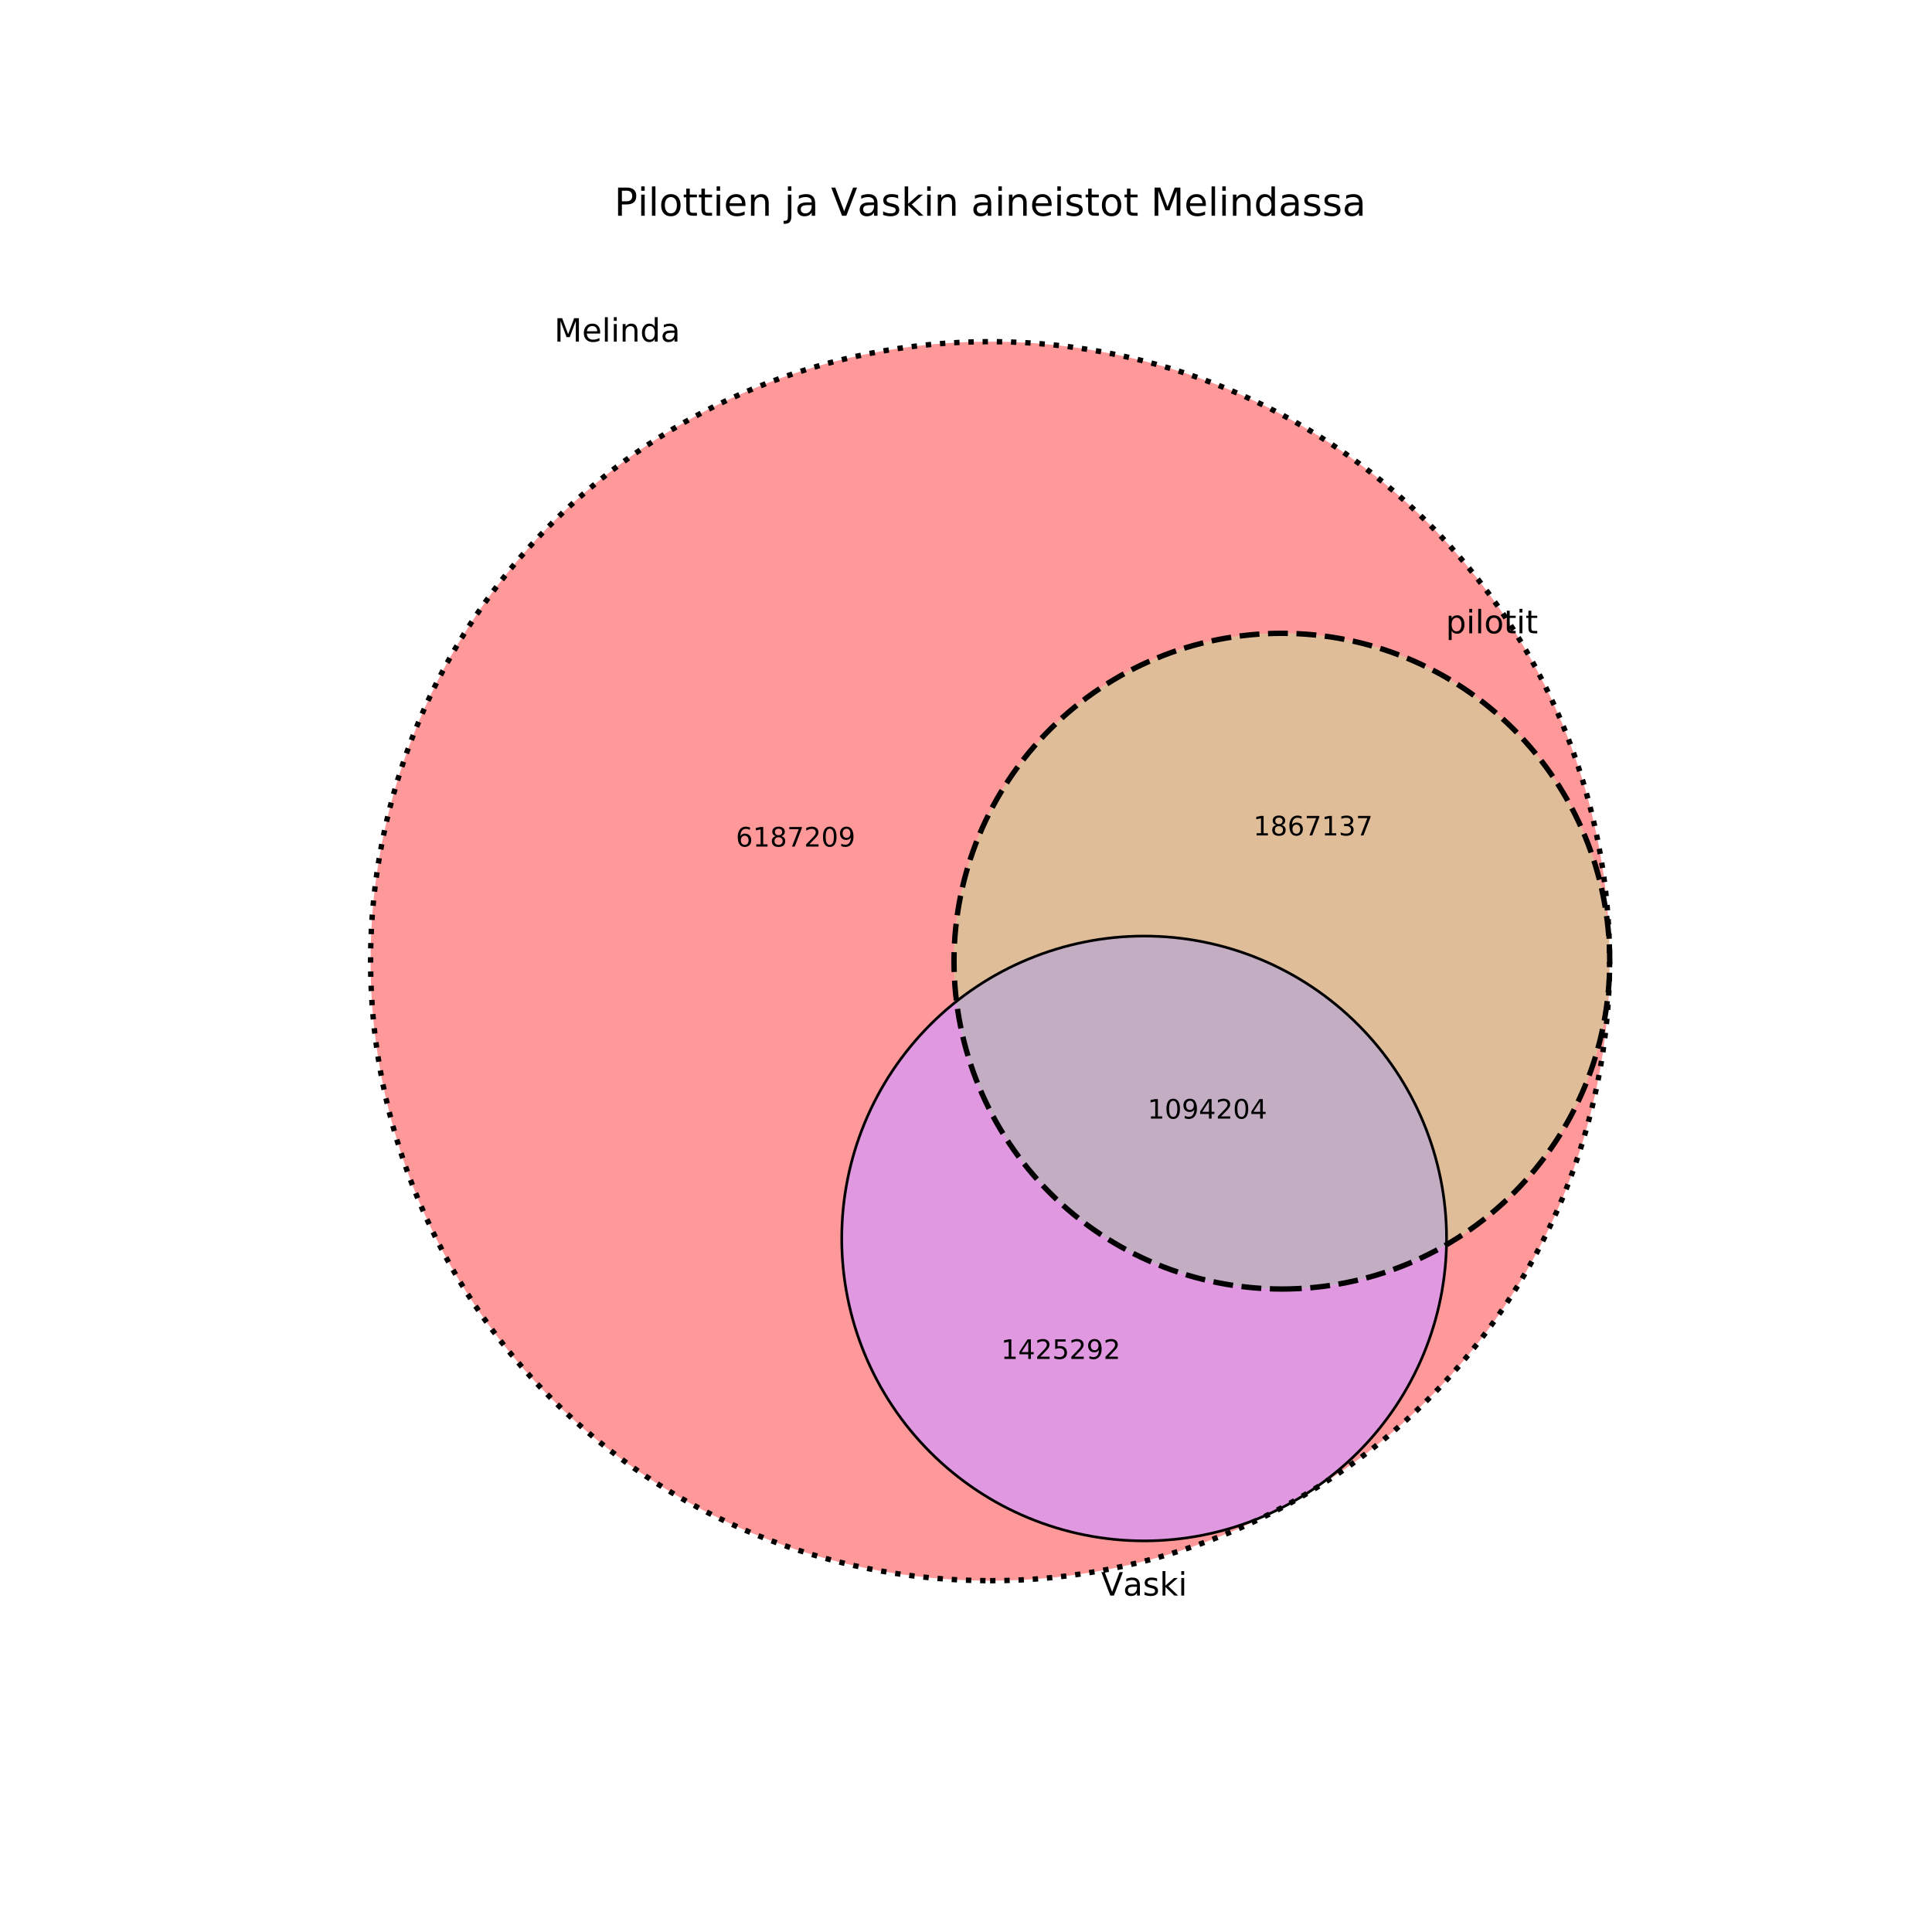
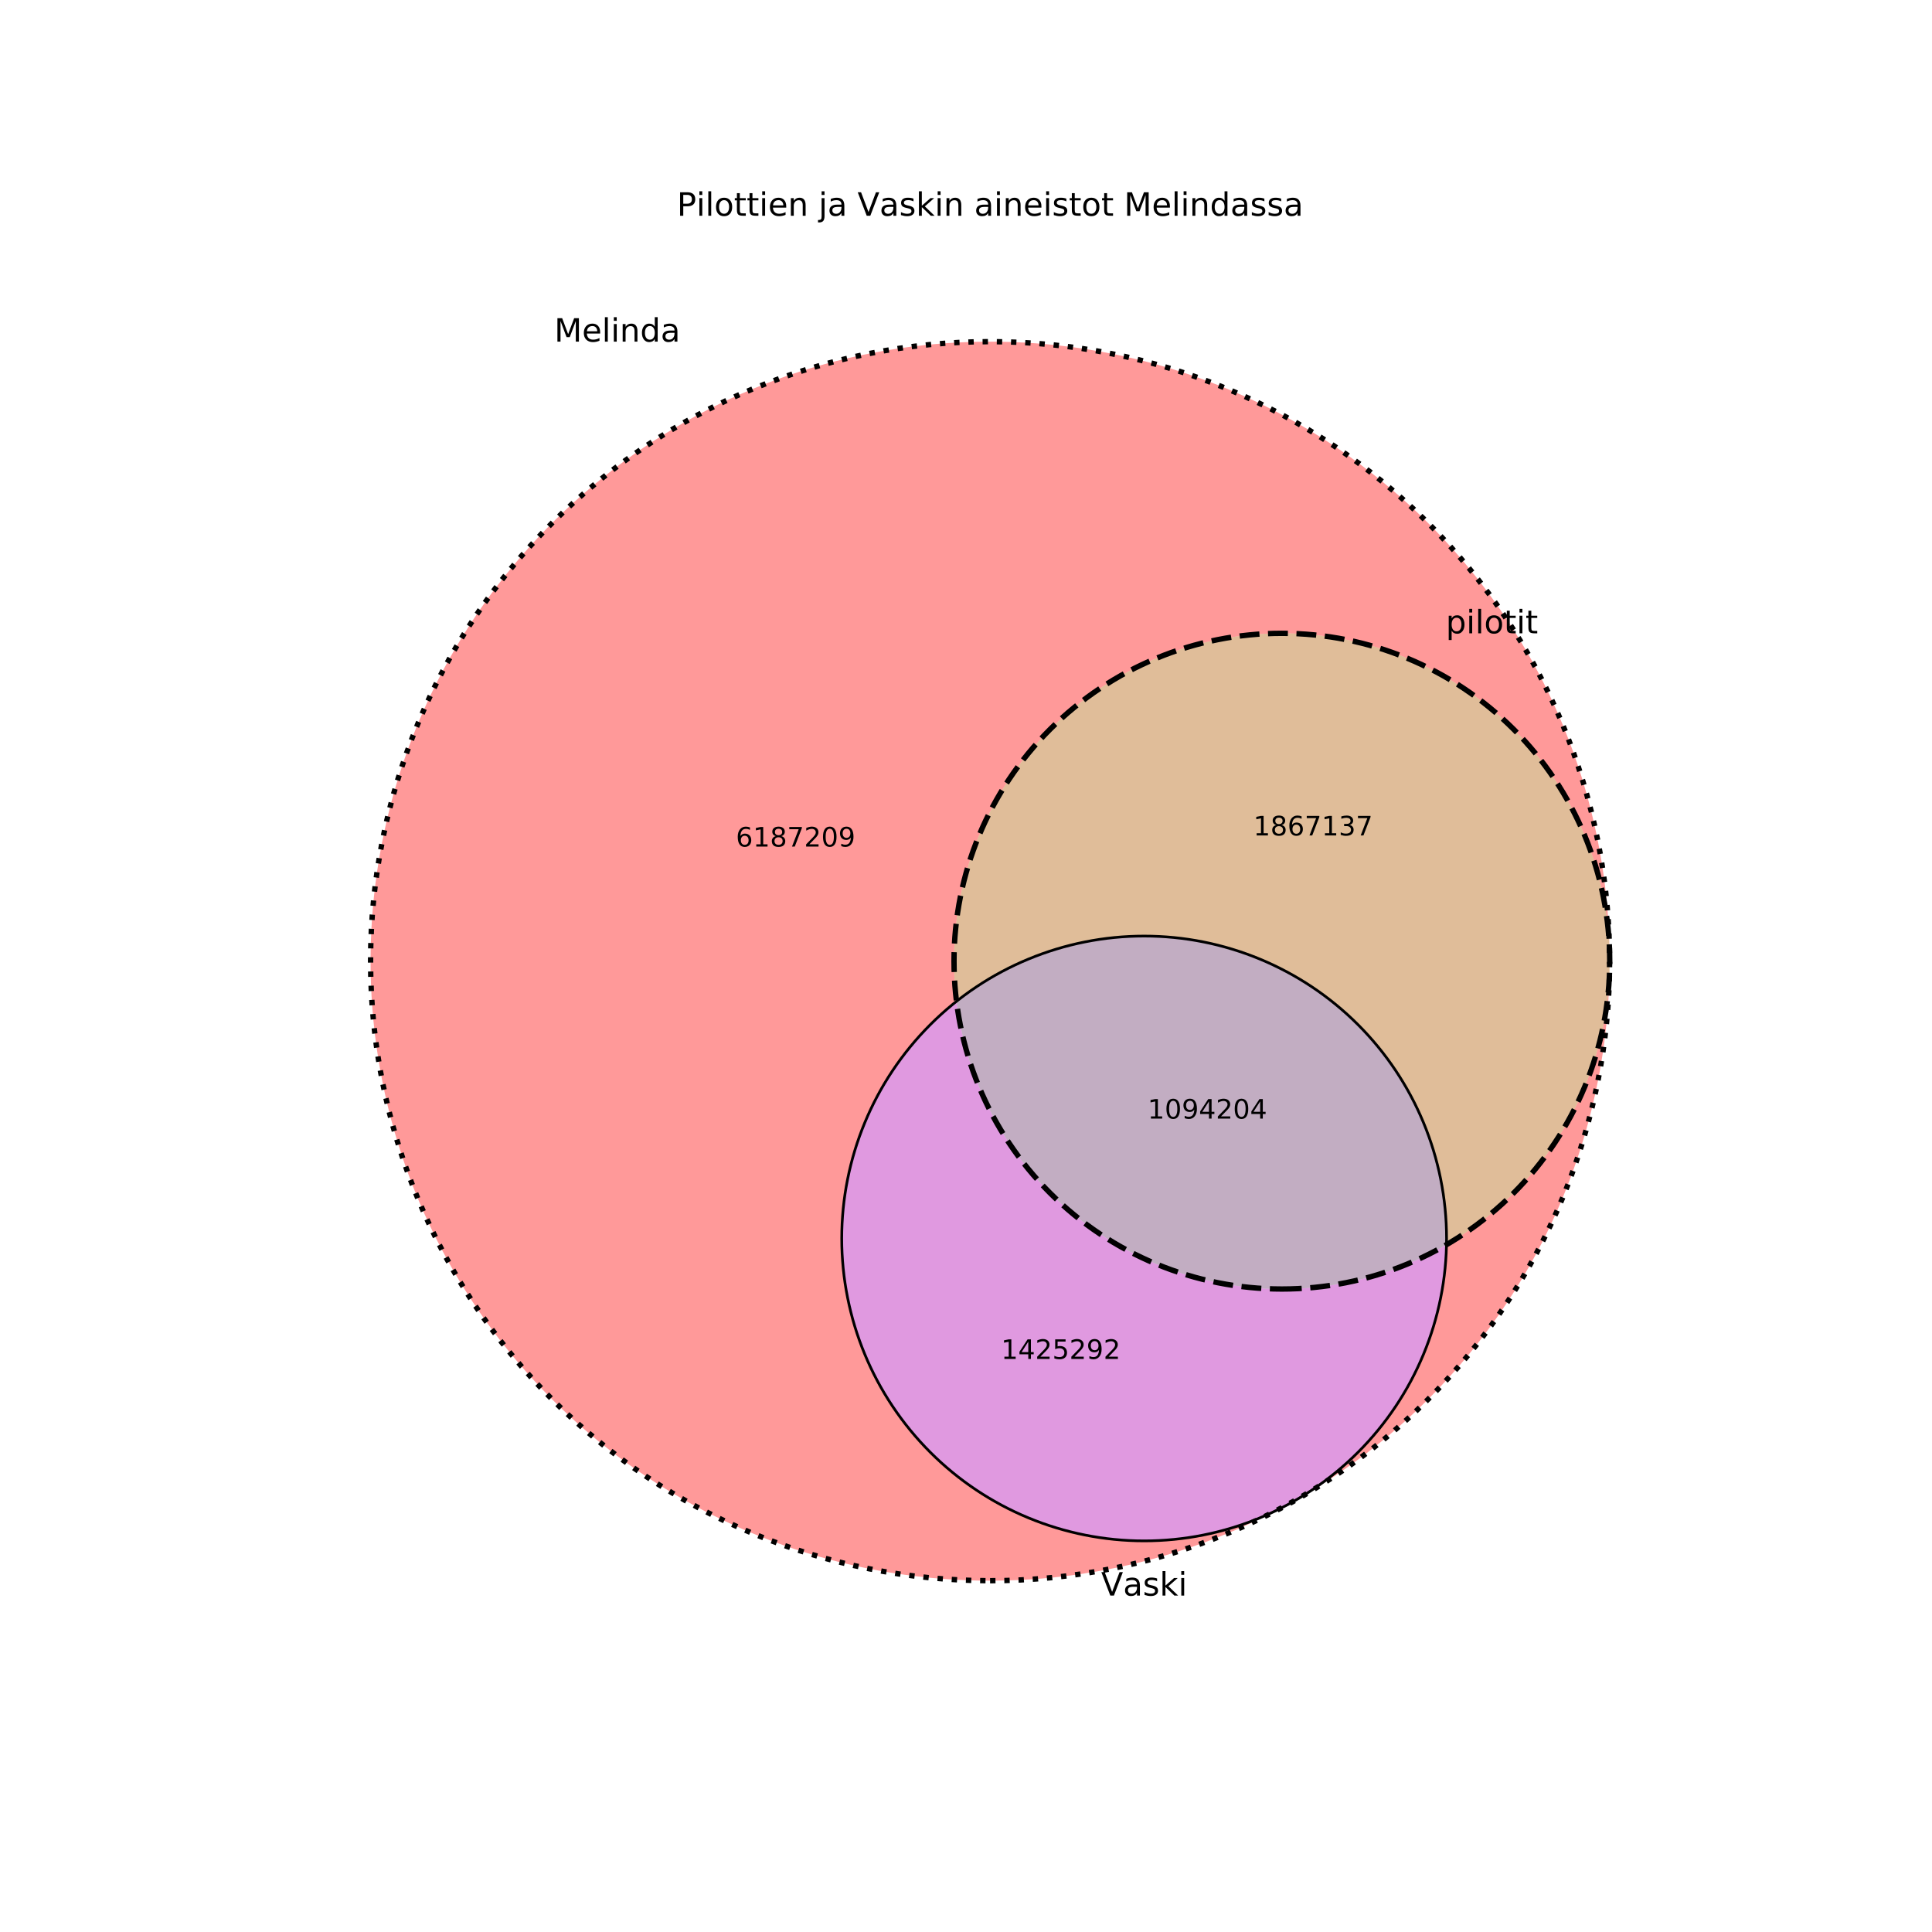
<svg xmlns="http://www.w3.org/2000/svg" xmlns:xlink="http://www.w3.org/1999/xlink" height="720pt" version="1.1" viewBox="0 0 720 720" width="720pt">
  <defs>
    <style type="text/css">
*{stroke-linecap:butt;stroke-linejoin:round;}
  </style>
  </defs>
  <g id="figure_1">
    <g id="patch_1">
      <path d="M 0 720  L 720 720  L 720 0  L 0 0  z " style="fill:#ffffff;" />
    </g>
    <g id="axes_1">
      <g id="patch_2">
-         <path clip-path="url(#p2b8f2659b0)" d="M 599.812 362.807  C 599.034 383.407 593.056 403.479 582.436 421.147  C 571.815 438.816 556.894 453.512 539.067 463.863  C 538.676 482.844 533.495 501.421 524.007 517.865  C 514.52 534.309 501.029 548.092 484.792 557.93  C 519.111 538.03 547.728 509.617 567.874 475.442  C 588.019 441.267 599.02 402.47 599.812 362.807  M 599.812 353.593  C 599.313 328.622 594.766 303.897 586.348 280.383  C 577.931 256.869 565.753 234.876 550.29 215.263  C 534.828 195.65 516.285 178.674 495.386 165  C 474.486 151.326 451.506 141.134 427.341 134.82  C 403.177 128.507 378.148 126.156 353.231 127.86  C 328.313 129.563 303.837 135.299 280.757 144.843  C 257.677 154.386 236.297 167.612 217.454 184.003  C 198.61 200.395 182.55 219.736 169.901 241.271  C 157.252 262.806 148.181 286.252 143.042 310.693  C 137.903 335.134 136.764 360.248 139.669 385.054  C 142.574 409.86 149.484 434.031 160.131 456.623  C 170.778 479.215 185.021 499.931 202.303 517.961  C 219.585 535.991 239.679 551.099 261.801 562.693  C 283.922 574.287 307.778 582.215 332.439 586.168  C 357.099 590.121 382.239 590.046 406.876 585.947  C 431.512 581.847 455.321 573.777 477.373 562.052  C 452.461 574.688 423.72 577.622 396.769 570.28  C 369.818 562.938 346.536 545.832 331.475 522.306  C 316.414 498.781 310.625 470.476 315.239 442.927  C 319.853 415.377 334.549 390.503 356.453 373.169  C 354.434 356.81 355.745 340.212 360.309 324.373  C 364.872 308.535 372.593 293.783 383.006 281.007  C 393.42 268.23 406.311 257.692 420.904 250.029  C 435.496 242.365 451.489 237.732 467.919 236.411  C 484.348 235.089 500.876 237.105 516.506 242.338  C 532.136 247.571 546.546 255.913 558.868 266.86  C 571.189 277.808 581.17 291.136 588.206 306.041  C 595.242 320.946 599.19 337.122 599.812 353.593  " style="fill:#ff0000;opacity:0.4;" />
+         <path clip-path="url(#pfe66832221)" d="M 599.812 362.807  C 599.034 383.407 593.056 403.479 582.436 421.147  C 571.815 438.816 556.894 453.512 539.067 463.863  C 538.676 482.844 533.495 501.421 524.007 517.865  C 514.52 534.309 501.029 548.092 484.792 557.93  C 519.111 538.03 547.728 509.617 567.874 475.442  C 588.019 441.267 599.02 402.47 599.812 362.807  M 599.812 353.593  C 599.313 328.622 594.766 303.897 586.348 280.383  C 577.931 256.869 565.753 234.876 550.29 215.263  C 534.828 195.65 516.285 178.674 495.386 165  C 474.486 151.326 451.506 141.134 427.341 134.82  C 403.177 128.507 378.148 126.156 353.231 127.86  C 328.313 129.563 303.837 135.299 280.757 144.843  C 257.677 154.386 236.297 167.612 217.454 184.003  C 198.61 200.395 182.55 219.736 169.901 241.271  C 157.252 262.806 148.181 286.252 143.042 310.693  C 137.903 335.134 136.764 360.248 139.669 385.054  C 142.574 409.86 149.484 434.031 160.131 456.623  C 170.778 479.215 185.021 499.931 202.303 517.961  C 219.585 535.991 239.679 551.099 261.801 562.693  C 283.922 574.287 307.778 582.215 332.439 586.168  C 357.099 590.121 382.239 590.046 406.876 585.947  C 431.512 581.847 455.321 573.777 477.373 562.052  C 452.461 574.688 423.72 577.622 396.769 570.28  C 369.818 562.938 346.536 545.832 331.475 522.306  C 316.414 498.781 310.625 470.476 315.239 442.927  C 319.853 415.377 334.549 390.503 356.453 373.169  C 354.434 356.81 355.745 340.212 360.309 324.373  C 364.872 308.535 372.593 293.783 383.006 281.007  C 393.42 268.23 406.311 257.692 420.904 250.029  C 435.496 242.365 451.489 237.732 467.919 236.411  C 484.348 235.089 500.876 237.105 516.506 242.338  C 532.136 247.571 546.546 255.913 558.868 266.86  C 571.189 277.808 581.17 291.136 588.206 306.041  C 595.242 320.946 599.19 337.122 599.812 353.593  " style="fill:#ff0000;opacity:0.4;" />
      </g>
      <g id="patch_3">
-         <path clip-path="url(#p2b8f2659b0)" d="M 599.812 353.593  C 599.19 337.122 595.242 320.946 588.206 306.041  C 581.17 291.136 571.189 277.808 558.868 266.86  C 546.546 255.913 532.136 247.571 516.506 242.338  C 500.876 237.105 484.348 235.089 467.919 236.411  C 451.489 237.732 435.496 242.365 420.904 250.029  C 406.311 257.692 393.42 268.23 383.006 281.007  C 372.593 293.783 364.872 308.535 360.309 324.373  C 355.745 340.212 354.434 356.81 356.453 373.169  C 373.213 359.905 393.406 351.679 414.663 349.455  C 435.92 347.231 457.378 351.099 476.521 360.606  C 495.663 370.113 511.712 384.872 522.785 403.154  C 533.859 421.435 539.507 442.494 539.067 463.863  C 556.894 453.512 571.815 438.816 582.436 421.147  C 593.056 403.479 599.034 383.407 599.812 362.807  C 599.842 361.272 599.857 359.736 599.857 358.2  C 599.857 356.664 599.842 355.128 599.812 353.593  " style="fill:#b25900;opacity:0.4;" />
+         <path clip-path="url(#pfe66832221)" d="M 599.812 353.593  C 599.19 337.122 595.242 320.946 588.206 306.041  C 581.17 291.136 571.189 277.808 558.868 266.86  C 546.546 255.913 532.136 247.571 516.506 242.338  C 500.876 237.105 484.348 235.089 467.919 236.411  C 451.489 237.732 435.496 242.365 420.904 250.029  C 406.311 257.692 393.42 268.23 383.006 281.007  C 372.593 293.783 364.872 308.535 360.309 324.373  C 355.745 340.212 354.434 356.81 356.453 373.169  C 373.213 359.905 393.406 351.679 414.663 349.455  C 435.92 347.231 457.378 351.099 476.521 360.606  C 495.663 370.113 511.712 384.872 522.785 403.154  C 533.859 421.435 539.507 442.494 539.067 463.863  C 556.894 453.512 571.815 438.816 582.436 421.147  C 593.056 403.479 599.034 383.407 599.812 362.807  C 599.842 361.272 599.857 359.736 599.857 358.2  C 599.857 356.664 599.842 355.128 599.812 353.593  " style="fill:#b25900;opacity:0.4;" />
      </g>
      <g id="patch_4">
-         <path clip-path="url(#p2b8f2659b0)" d="M 539.067 463.863  C 521.597 474.006 501.882 479.661 481.691 480.318  C 461.501 480.975 441.46 476.616 423.367 467.63  C 405.275 458.645 389.69 445.311 378.013 428.827  C 366.337 412.343 358.928 393.217 356.453 373.169  C 334.549 390.503 319.853 415.377 315.239 442.927  C 310.625 470.476 316.414 498.781 331.475 522.306  C 346.536 545.832 369.818 562.938 396.769 570.28  C 423.72 577.622 452.461 574.688 477.373 562.052  C 478.622 561.387 479.865 560.712 481.102 560.025  C 482.338 559.338 483.569 558.64 484.792 557.93  C 501.029 548.092 514.52 534.309 524.007 517.865  C 533.495 501.421 538.676 482.844 539.067 463.863  " style="fill:#b200b2;opacity:0.4;" />
+         <path clip-path="url(#pfe66832221)" d="M 539.067 463.863  C 521.597 474.006 501.882 479.661 481.691 480.318  C 461.501 480.975 441.46 476.616 423.367 467.63  C 405.275 458.645 389.69 445.311 378.013 428.827  C 366.337 412.343 358.928 393.217 356.453 373.169  C 334.549 390.503 319.853 415.377 315.239 442.927  C 310.625 470.476 316.414 498.781 331.475 522.306  C 346.536 545.832 369.818 562.938 396.769 570.28  C 423.72 577.622 452.461 574.688 477.373 562.052  C 478.622 561.387 479.865 560.712 481.102 560.025  C 482.338 559.338 483.569 558.64 484.792 557.93  C 501.029 548.092 514.52 534.309 524.007 517.865  C 533.495 501.421 538.676 482.844 539.067 463.863  " style="fill:#b200b2;opacity:0.4;" />
      </g>
      <g id="patch_5">
-         <path clip-path="url(#p2b8f2659b0)" d="M 356.453 373.169  C 358.928 393.217 366.337 412.343 378.013 428.827  C 389.69 445.311 405.275 458.645 423.367 467.63  C 441.46 476.616 461.501 480.975 481.691 480.318  C 501.882 479.661 521.597 474.006 539.067 463.863  C 539.507 442.494 533.859 421.435 522.785 403.154  C 511.712 384.872 495.663 370.113 476.521 360.606  C 457.378 351.099 435.92 347.231 414.663 349.455  C 393.406 351.679 373.213 359.905 356.453 373.169  " style="fill:#663366;opacity:0.4;" />
+         <path clip-path="url(#pfe66832221)" d="M 356.453 373.169  C 358.928 393.217 366.337 412.343 378.013 428.827  C 389.69 445.311 405.275 458.645 423.367 467.63  C 441.46 476.616 461.501 480.975 481.691 480.318  C 501.882 479.661 521.597 474.006 539.067 463.863  C 539.507 442.494 533.859 421.435 522.785 403.154  C 511.712 384.872 495.663 370.113 476.521 360.606  C 457.378 351.099 435.92 347.231 414.663 349.455  C 393.406 351.679 373.213 359.905 356.453 373.169  " style="fill:#663366;opacity:0.4;" />
      </g>
      <g id="patch_6">
-         <path clip-path="url(#p2b8f2659b0)" d="M 368.98 589.078  C 430.209 589.078 488.939 564.751 532.235 521.455  C 575.531 478.16 599.857 419.43 599.857 358.2  C 599.857 296.97 575.531 238.24 532.235 194.945  C 488.939 151.649 430.209 127.322 368.98 127.322  C 307.75 127.322 249.02 151.649 205.724 194.945  C 162.428 238.24 138.102 296.97 138.102 358.2  C 138.102 419.43 162.428 478.16 205.724 521.455  C 249.02 564.751 307.75 589.078 368.98 589.078  z " style="fill:none;stroke:#000000;stroke-dasharray:2,3.3;stroke-dashoffset:0;stroke-linejoin:miter;stroke-width:2;" />
+         <path clip-path="url(#pfe66832221)" d="M 368.98 589.078  C 430.209 589.078 488.939 564.751 532.235 521.455  C 575.531 478.16 599.857 419.43 599.857 358.2  C 599.857 296.97 575.531 238.24 532.235 194.945  C 488.939 151.649 430.209 127.322 368.98 127.322  C 307.75 127.322 249.02 151.649 205.724 194.945  C 162.428 238.24 138.102 296.97 138.102 358.2  C 138.102 419.43 162.428 478.16 205.724 521.455  C 249.02 564.751 307.75 589.078 368.98 589.078  z " style="fill:none;stroke:#000000;stroke-dasharray:2,3.3;stroke-dashoffset:0;stroke-linejoin:miter;stroke-width:2;" />
      </g>
      <g id="patch_7">
-         <path clip-path="url(#p2b8f2659b0)" d="M 477.716 480.383  C 510.119 480.383 541.199 467.509 564.112 444.596  C 587.024 421.684 599.898 390.603 599.898 358.2  C 599.898 325.797 587.024 294.716 564.112 271.804  C 541.199 248.891 510.119 236.017 477.716 236.017  C 445.312 236.017 414.232 248.891 391.319 271.804  C 368.407 294.716 355.533 325.797 355.533 358.2  C 355.533 390.603 368.407 421.684 391.319 444.596  C 414.232 467.509 445.312 480.383 477.716 480.383  z " style="fill:none;stroke:#000000;stroke-dasharray:7.4,3.2;stroke-dashoffset:0;stroke-linejoin:miter;stroke-width:2;" />
+         <path clip-path="url(#pfe66832221)" d="M 477.716 480.383  C 510.119 480.383 541.199 467.509 564.112 444.596  C 587.024 421.684 599.898 390.603 599.898 358.2  C 599.898 325.797 587.024 294.716 564.112 271.804  C 541.199 248.891 510.119 236.017 477.716 236.017  C 445.312 236.017 414.232 248.891 391.319 271.804  C 368.407 294.716 355.533 325.797 355.533 358.2  C 355.533 390.603 368.407 421.684 391.319 444.596  C 414.232 467.509 445.312 480.383 477.716 480.383  z " style="fill:none;stroke:#000000;stroke-dasharray:7.4,3.2;stroke-dashoffset:0;stroke-linejoin:miter;stroke-width:2;" />
      </g>
      <g id="patch_8">
-         <path clip-path="url(#p2b8f2659b0)" d="M 426.391 574.242  C 456.279 574.242 484.947 562.368 506.081 541.233  C 527.216 520.099 539.09 491.431 539.09 461.543  C 539.09 431.654 527.216 402.986 506.081 381.852  C 484.947 360.718 456.279 348.843 426.391 348.843  C 396.502 348.843 367.834 360.718 346.7 381.852  C 325.566 402.986 313.691 431.654 313.691 461.543  C 313.691 491.431 325.566 520.099 346.7 541.233  C 367.834 562.368 396.502 574.242 426.391 574.242  z " style="fill:none;stroke:#000000;stroke-linejoin:miter;" />
+         <path clip-path="url(#pfe66832221)" d="M 426.391 574.242  C 456.279 574.242 484.947 562.368 506.081 541.233  C 527.216 520.099 539.09 491.431 539.09 461.543  C 539.09 431.654 527.216 402.986 506.081 381.852  C 484.947 360.718 456.279 348.843 426.391 348.843  C 396.502 348.843 367.834 360.718 346.7 381.852  C 325.566 402.986 313.691 431.654 313.691 461.543  C 313.691 491.431 325.566 520.099 346.7 541.233  C 367.834 562.368 396.502 574.242 426.391 574.242  z " style="fill:none;stroke:#000000;stroke-linejoin:miter;" />
      </g>
      <g id="text_1">
        <defs>
          <path d="M 33.016 40.375  Q 26.375 40.375 22.484 35.828  Q 18.609 31.297 18.609 23.391  Q 18.609 15.531 22.484 10.953  Q 26.375 6.391 33.016 6.391  Q 39.656 6.391 43.531 10.953  Q 47.406 15.531 47.406 23.391  Q 47.406 31.297 43.531 35.828  Q 39.656 40.375 33.016 40.375  z M 52.594 71.297  L 52.594 62.312  Q 48.875 64.062 45.094 64.984  Q 41.312 65.922 37.594 65.922  Q 27.828 65.922 22.672 59.328  Q 17.531 52.734 16.797 39.406  Q 19.672 43.656 24.016 45.922  Q 28.375 48.188 33.594 48.188  Q 44.578 48.188 50.953 41.516  Q 57.328 34.859 57.328 23.391  Q 57.328 12.156 50.688 5.359  Q 44.047 -1.422 33.016 -1.422  Q 20.359 -1.422 13.672 8.266  Q 6.984 17.969 6.984 36.375  Q 6.984 53.656 15.188 63.938  Q 23.391 74.219 37.203 74.219  Q 40.922 74.219 44.703 73.484  Q 48.484 72.75 52.594 71.297  z " id="DejaVuSans-36" />
          <path d="M 12.406 8.297  L 28.516 8.297  L 28.516 63.922  L 10.984 60.406  L 10.984 69.391  L 28.422 72.906  L 38.281 72.906  L 38.281 8.297  L 54.391 8.297  L 54.391 0  L 12.406 0  z " id="DejaVuSans-31" />
          <path d="M 31.781 34.625  Q 24.75 34.625 20.719 30.859  Q 16.703 27.094 16.703 20.516  Q 16.703 13.922 20.719 10.156  Q 24.75 6.391 31.781 6.391  Q 38.812 6.391 42.859 10.172  Q 46.922 13.969 46.922 20.516  Q 46.922 27.094 42.891 30.859  Q 38.875 34.625 31.781 34.625  z M 21.922 38.812  Q 15.578 40.375 12.031 44.719  Q 8.5 49.078 8.5 55.328  Q 8.5 64.062 14.719 69.141  Q 20.953 74.219 31.781 74.219  Q 42.672 74.219 48.875 69.141  Q 55.078 64.062 55.078 55.328  Q 55.078 49.078 51.531 44.719  Q 48 40.375 41.703 38.812  Q 48.828 37.156 52.797 32.312  Q 56.781 27.484 56.781 20.516  Q 56.781 9.906 50.312 4.234  Q 43.844 -1.422 31.781 -1.422  Q 19.734 -1.422 13.25 4.234  Q 6.781 9.906 6.781 20.516  Q 6.781 27.484 10.781 32.312  Q 14.797 37.156 21.922 38.812  z M 18.312 54.391  Q 18.312 48.734 21.844 45.562  Q 25.391 42.391 31.781 42.391  Q 38.141 42.391 41.719 45.562  Q 45.312 48.734 45.312 54.391  Q 45.312 60.062 41.719 63.234  Q 38.141 66.406 31.781 66.406  Q 25.391 66.406 21.844 63.234  Q 18.312 60.062 18.312 54.391  z " id="DejaVuSans-38" />
          <path d="M 8.203 72.906  L 55.078 72.906  L 55.078 68.703  L 28.609 0  L 18.312 0  L 43.219 64.594  L 8.203 64.594  z " id="DejaVuSans-37" />
          <path d="M 19.188 8.297  L 53.609 8.297  L 53.609 0  L 7.328 0  L 7.328 8.297  Q 12.938 14.109 22.625 23.891  Q 32.328 33.688 34.812 36.531  Q 39.547 41.844 41.422 45.531  Q 43.312 49.219 43.312 52.781  Q 43.312 58.594 39.234 62.25  Q 35.156 65.922 28.609 65.922  Q 23.969 65.922 18.812 64.312  Q 13.672 62.703 7.812 59.422  L 7.812 69.391  Q 13.766 71.781 18.938 73  Q 24.125 74.219 28.422 74.219  Q 39.75 74.219 46.484 68.547  Q 53.219 62.891 53.219 53.422  Q 53.219 48.922 51.531 44.891  Q 49.859 40.875 45.406 35.406  Q 44.188 33.984 37.641 27.219  Q 31.109 20.453 19.188 8.297  z " id="DejaVuSans-32" />
          <path d="M 31.781 66.406  Q 24.172 66.406 20.328 58.906  Q 16.5 51.422 16.5 36.375  Q 16.5 21.391 20.328 13.891  Q 24.172 6.391 31.781 6.391  Q 39.453 6.391 43.281 13.891  Q 47.125 21.391 47.125 36.375  Q 47.125 51.422 43.281 58.906  Q 39.453 66.406 31.781 66.406  z M 31.781 74.219  Q 44.047 74.219 50.516 64.516  Q 56.984 54.828 56.984 36.375  Q 56.984 17.969 50.516 8.266  Q 44.047 -1.422 31.781 -1.422  Q 19.531 -1.422 13.062 8.266  Q 6.594 17.969 6.594 36.375  Q 6.594 54.828 13.062 64.516  Q 19.531 74.219 31.781 74.219  z " id="DejaVuSans-30" />
          <path d="M 10.984 1.516  L 10.984 10.5  Q 14.703 8.734 18.5 7.812  Q 22.312 6.891 25.984 6.891  Q 35.75 6.891 40.891 13.453  Q 46.047 20.016 46.781 33.406  Q 43.953 29.203 39.594 26.953  Q 35.25 24.703 29.984 24.703  Q 19.047 24.703 12.672 31.312  Q 6.297 37.938 6.297 49.422  Q 6.297 60.641 12.938 67.422  Q 19.578 74.219 30.609 74.219  Q 43.266 74.219 49.922 64.516  Q 56.594 54.828 56.594 36.375  Q 56.594 19.141 48.406 8.859  Q 40.234 -1.422 26.422 -1.422  Q 22.703 -1.422 18.891 -0.688  Q 15.094 0.047 10.984 1.516  z M 30.609 32.422  Q 37.25 32.422 41.125 36.953  Q 45.016 41.5 45.016 49.422  Q 45.016 57.281 41.125 61.844  Q 37.25 66.406 30.609 66.406  Q 23.969 66.406 20.094 61.844  Q 16.219 57.281 16.219 49.422  Q 16.219 41.5 20.094 36.953  Q 23.969 32.422 30.609 32.422  z " id="DejaVuSans-39" />
        </defs>
        <g transform="translate(274.2374 315.4877)scale(0.1 -0.1)">
          <use xlink:href="#DejaVuSans-36" />
          <use x="63.623" xlink:href="#DejaVuSans-31" />
          <use x="127.246" xlink:href="#DejaVuSans-38" />
          <use x="190.869" xlink:href="#DejaVuSans-37" />
          <use x="254.492" xlink:href="#DejaVuSans-32" />
          <use x="318.115" xlink:href="#DejaVuSans-30" />
          <use x="381.738" xlink:href="#DejaVuSans-39" />
        </g>
      </g>
      <g id="text_2">
        <defs>
          <path d="M 40.578 39.312  Q 47.656 37.797 51.625 33  Q 55.609 28.219 55.609 21.188  Q 55.609 10.406 48.188 4.484  Q 40.766 -1.422 27.094 -1.422  Q 22.516 -1.422 17.656 -0.516  Q 12.797 0.391 7.625 2.203  L 7.625 11.719  Q 11.719 9.328 16.594 8.109  Q 21.484 6.891 26.812 6.891  Q 36.078 6.891 40.938 10.547  Q 45.797 14.203 45.797 21.188  Q 45.797 27.641 41.281 31.266  Q 36.766 34.906 28.719 34.906  L 20.219 34.906  L 20.219 43.016  L 29.109 43.016  Q 36.375 43.016 40.234 45.922  Q 44.094 48.828 44.094 54.297  Q 44.094 59.906 40.109 62.906  Q 36.141 65.922 28.719 65.922  Q 24.656 65.922 20.016 65.031  Q 15.375 64.156 9.812 62.312  L 9.812 71.094  Q 15.438 72.656 20.344 73.438  Q 25.25 74.219 29.594 74.219  Q 40.828 74.219 47.359 69.109  Q 53.906 64.016 53.906 55.328  Q 53.906 49.266 50.438 45.094  Q 46.969 40.922 40.578 39.312  z " id="DejaVuSans-33" />
        </defs>
        <g transform="translate(467.0801 311.3536)scale(0.1 -0.1)">
          <use xlink:href="#DejaVuSans-31" />
          <use x="63.623" xlink:href="#DejaVuSans-38" />
          <use x="127.246" xlink:href="#DejaVuSans-36" />
          <use x="190.869" xlink:href="#DejaVuSans-37" />
          <use x="254.492" xlink:href="#DejaVuSans-31" />
          <use x="318.115" xlink:href="#DejaVuSans-33" />
          <use x="381.738" xlink:href="#DejaVuSans-37" />
        </g>
      </g>
      <g id="text_3">
        <defs>
          <path d="M 37.797 64.312  L 12.891 25.391  L 37.797 25.391  z M 35.203 72.906  L 47.609 72.906  L 47.609 25.391  L 58.016 25.391  L 58.016 17.188  L 47.609 17.188  L 47.609 0  L 37.797 0  L 37.797 17.188  L 4.891 17.188  L 4.891 26.703  z " id="DejaVuSans-34" />
          <path d="M 10.797 72.906  L 49.516 72.906  L 49.516 64.594  L 19.828 64.594  L 19.828 46.734  Q 21.969 47.469 24.109 47.828  Q 26.266 48.188 28.422 48.188  Q 40.625 48.188 47.75 41.5  Q 54.891 34.812 54.891 23.391  Q 54.891 11.625 47.562 5.094  Q 40.234 -1.422 26.906 -1.422  Q 22.312 -1.422 17.547 -0.641  Q 12.797 0.141 7.719 1.703  L 7.719 11.625  Q 12.109 9.234 16.797 8.062  Q 21.484 6.891 26.703 6.891  Q 35.156 6.891 40.078 11.328  Q 45.016 15.766 45.016 23.391  Q 45.016 31 40.078 35.438  Q 35.156 39.891 26.703 39.891  Q 22.75 39.891 18.812 39.016  Q 14.891 38.141 10.797 36.281  z " id="DejaVuSans-35" />
        </defs>
        <g transform="translate(373.069 506.4328)scale(0.1 -0.1)">
          <use xlink:href="#DejaVuSans-31" />
          <use x="63.623" xlink:href="#DejaVuSans-34" />
          <use x="127.246" xlink:href="#DejaVuSans-32" />
          <use x="190.869" xlink:href="#DejaVuSans-35" />
          <use x="254.492" xlink:href="#DejaVuSans-32" />
          <use x="318.115" xlink:href="#DejaVuSans-39" />
          <use x="381.738" xlink:href="#DejaVuSans-32" />
        </g>
      </g>
      <g id="text_4">
        <g transform="translate(427.6753 416.8774)scale(0.1 -0.1)">
          <use xlink:href="#DejaVuSans-31" />
          <use x="63.623" xlink:href="#DejaVuSans-30" />
          <use x="127.246" xlink:href="#DejaVuSans-39" />
          <use x="190.869" xlink:href="#DejaVuSans-34" />
          <use x="254.492" xlink:href="#DejaVuSans-32" />
          <use x="318.115" xlink:href="#DejaVuSans-30" />
          <use x="381.738" xlink:href="#DejaVuSans-34" />
        </g>
      </g>
      <g id="text_5">
        <defs>
          <path d="M 9.812 72.906  L 24.516 72.906  L 43.109 23.297  L 61.812 72.906  L 76.516 72.906  L 76.516 0  L 66.891 0  L 66.891 64.016  L 48.094 14.016  L 38.188 14.016  L 19.391 64.016  L 19.391 0  L 9.812 0  z " id="DejaVuSans-4d" />
          <path d="M 56.203 29.594  L 56.203 25.203  L 14.891 25.203  Q 15.484 15.922 20.484 11.062  Q 25.484 6.203 34.422 6.203  Q 39.594 6.203 44.453 7.469  Q 49.312 8.734 54.109 11.281  L 54.109 2.781  Q 49.266 0.734 44.188 -0.344  Q 39.109 -1.422 33.891 -1.422  Q 20.797 -1.422 13.156 6.188  Q 5.516 13.812 5.516 26.812  Q 5.516 40.234 12.766 48.109  Q 20.016 56 32.328 56  Q 43.359 56 49.781 48.891  Q 56.203 41.797 56.203 29.594  z M 47.219 32.234  Q 47.125 39.594 43.094 43.984  Q 39.062 48.391 32.422 48.391  Q 24.906 48.391 20.391 44.141  Q 15.875 39.891 15.188 32.172  z " id="DejaVuSans-65" />
          <path d="M 9.422 75.984  L 18.406 75.984  L 18.406 0  L 9.422 0  z " id="DejaVuSans-6c" />
          <path d="M 9.422 54.688  L 18.406 54.688  L 18.406 0  L 9.422 0  z M 9.422 75.984  L 18.406 75.984  L 18.406 64.594  L 9.422 64.594  z " id="DejaVuSans-69" />
          <path d="M 54.891 33.016  L 54.891 0  L 45.906 0  L 45.906 32.719  Q 45.906 40.484 42.875 44.328  Q 39.844 48.188 33.797 48.188  Q 26.516 48.188 22.312 43.547  Q 18.109 38.922 18.109 30.906  L 18.109 0  L 9.078 0  L 9.078 54.688  L 18.109 54.688  L 18.109 46.188  Q 21.344 51.125 25.703 53.562  Q 30.078 56 35.797 56  Q 45.219 56 50.047 50.172  Q 54.891 44.344 54.891 33.016  z " id="DejaVuSans-6e" />
          <path d="M 45.406 46.391  L 45.406 75.984  L 54.391 75.984  L 54.391 0  L 45.406 0  L 45.406 8.203  Q 42.578 3.328 38.25 0.953  Q 33.938 -1.422 27.875 -1.422  Q 17.969 -1.422 11.734 6.484  Q 5.516 14.406 5.516 27.297  Q 5.516 40.188 11.734 48.094  Q 17.969 56 27.875 56  Q 33.938 56 38.25 53.625  Q 42.578 51.266 45.406 46.391  z M 14.797 27.297  Q 14.797 17.391 18.875 11.75  Q 22.953 6.109 30.078 6.109  Q 37.203 6.109 41.297 11.75  Q 45.406 17.391 45.406 27.297  Q 45.406 37.203 41.297 42.844  Q 37.203 48.484 30.078 48.484  Q 22.953 48.484 18.875 42.844  Q 14.797 37.203 14.797 27.297  z " id="DejaVuSans-64" />
          <path d="M 34.281 27.484  Q 23.391 27.484 19.188 25  Q 14.984 22.516 14.984 16.5  Q 14.984 11.719 18.141 8.906  Q 21.297 6.109 26.703 6.109  Q 34.188 6.109 38.703 11.406  Q 43.219 16.703 43.219 25.484  L 43.219 27.484  z M 52.203 31.203  L 52.203 0  L 43.219 0  L 43.219 8.297  Q 40.141 3.328 35.547 0.953  Q 30.953 -1.422 24.312 -1.422  Q 15.922 -1.422 10.953 3.297  Q 6 8.016 6 15.922  Q 6 25.141 12.172 29.828  Q 18.359 34.516 30.609 34.516  L 43.219 34.516  L 43.219 35.406  Q 43.219 41.609 39.141 45  Q 35.062 48.391 27.688 48.391  Q 23 48.391 18.547 47.266  Q 14.109 46.141 10.016 43.891  L 10.016 52.203  Q 14.938 54.109 19.578 55.047  Q 24.219 56 28.609 56  Q 40.484 56 46.344 49.844  Q 52.203 43.703 52.203 31.203  z " id="DejaVuSans-61" />
        </defs>
        <g transform="translate(206.5587 127.3221)scale(0.12 -0.12)">
          <use xlink:href="#DejaVuSans-4d" />
          <use x="86.279" xlink:href="#DejaVuSans-65" />
          <use x="147.803" xlink:href="#DejaVuSans-6c" />
          <use x="175.586" xlink:href="#DejaVuSans-69" />
          <use x="203.369" xlink:href="#DejaVuSans-6e" />
          <use x="266.748" xlink:href="#DejaVuSans-64" />
          <use x="330.225" xlink:href="#DejaVuSans-61" />
        </g>
      </g>
      <g id="text_6">
        <defs>
          <path d="M 18.109 8.203  L 18.109 -20.797  L 9.078 -20.797  L 9.078 54.688  L 18.109 54.688  L 18.109 46.391  Q 20.953 51.266 25.266 53.625  Q 29.594 56 35.594 56  Q 45.562 56 51.781 48.094  Q 58.016 40.188 58.016 27.297  Q 58.016 14.406 51.781 6.484  Q 45.562 -1.422 35.594 -1.422  Q 29.594 -1.422 25.266 0.953  Q 20.953 3.328 18.109 8.203  z M 48.688 27.297  Q 48.688 37.203 44.609 42.844  Q 40.531 48.484 33.406 48.484  Q 26.266 48.484 22.188 42.844  Q 18.109 37.203 18.109 27.297  Q 18.109 17.391 22.188 11.75  Q 26.266 6.109 33.406 6.109  Q 40.531 6.109 44.609 11.75  Q 48.688 17.391 48.688 27.297  z " id="DejaVuSans-70" />
          <path d="M 30.609 48.391  Q 23.391 48.391 19.188 42.75  Q 14.984 37.109 14.984 27.297  Q 14.984 17.484 19.156 11.844  Q 23.344 6.203 30.609 6.203  Q 37.797 6.203 41.984 11.859  Q 46.188 17.531 46.188 27.297  Q 46.188 37.016 41.984 42.703  Q 37.797 48.391 30.609 48.391  z M 30.609 56  Q 42.328 56 49.016 48.375  Q 55.719 40.766 55.719 27.297  Q 55.719 13.875 49.016 6.219  Q 42.328 -1.422 30.609 -1.422  Q 18.844 -1.422 12.172 6.219  Q 5.516 13.875 5.516 27.297  Q 5.516 40.766 12.172 48.375  Q 18.844 56 30.609 56  z " id="DejaVuSans-6f" />
          <path d="M 18.312 70.219  L 18.312 54.688  L 36.812 54.688  L 36.812 47.703  L 18.312 47.703  L 18.312 18.016  Q 18.312 11.328 20.141 9.422  Q 21.969 7.516 27.594 7.516  L 36.812 7.516  L 36.812 0  L 27.594 0  Q 17.188 0 13.234 3.875  Q 9.281 7.766 9.281 18.016  L 9.281 47.703  L 2.688 47.703  L 2.688 54.688  L 9.281 54.688  L 9.281 70.219  z " id="DejaVuSans-74" />
        </defs>
        <g transform="translate(538.807 236.0171)scale(0.12 -0.12)">
          <use xlink:href="#DejaVuSans-70" />
          <use x="63.477" xlink:href="#DejaVuSans-69" />
          <use x="91.26" xlink:href="#DejaVuSans-6c" />
          <use x="119.043" xlink:href="#DejaVuSans-6f" />
          <use x="180.225" xlink:href="#DejaVuSans-74" />
          <use x="219.434" xlink:href="#DejaVuSans-69" />
          <use x="247.217" xlink:href="#DejaVuSans-74" />
        </g>
      </g>
      <g id="text_7">
        <defs>
          <path d="M 28.609 0  L 0.781 72.906  L 11.078 72.906  L 34.188 11.531  L 57.328 72.906  L 67.578 72.906  L 39.797 0  z " id="DejaVuSans-56" />
          <path d="M 44.281 53.078  L 44.281 44.578  Q 40.484 46.531 36.375 47.5  Q 32.281 48.484 27.875 48.484  Q 21.188 48.484 17.844 46.438  Q 14.5 44.391 14.5 40.281  Q 14.5 37.156 16.891 35.375  Q 19.281 33.594 26.516 31.984  L 29.594 31.297  Q 39.156 29.25 43.188 25.516  Q 47.219 21.781 47.219 15.094  Q 47.219 7.469 41.188 3.016  Q 35.156 -1.422 24.609 -1.422  Q 20.219 -1.422 15.453 -0.562  Q 10.688 0.297 5.422 2  L 5.422 11.281  Q 10.406 8.688 15.234 7.391  Q 20.062 6.109 24.812 6.109  Q 31.156 6.109 34.562 8.281  Q 37.984 10.453 37.984 14.406  Q 37.984 18.062 35.516 20.016  Q 33.062 21.969 24.703 23.781  L 21.578 24.516  Q 13.234 26.266 9.516 29.906  Q 5.812 33.547 5.812 39.891  Q 5.812 47.609 11.281 51.797  Q 16.75 56 26.812 56  Q 31.781 56 36.172 55.266  Q 40.578 54.547 44.281 53.078  z " id="DejaVuSans-73" />
          <path d="M 9.078 75.984  L 18.109 75.984  L 18.109 31.109  L 44.922 54.688  L 56.391 54.688  L 27.391 29.109  L 57.625 0  L 45.906 0  L 18.109 26.703  L 18.109 0  L 9.078 0  z " id="DejaVuSans-6b" />
        </defs>
        <g transform="translate(410.3491 594.6306)scale(0.12 -0.12)">
          <use xlink:href="#DejaVuSans-56" />
          <use x="68.299" xlink:href="#DejaVuSans-61" />
          <use x="129.578" xlink:href="#DejaVuSans-73" />
          <use x="181.678" xlink:href="#DejaVuSans-6b" />
          <use x="239.588" xlink:href="#DejaVuSans-69" />
        </g>
      </g>
      <g id="text_8">
        <defs>
          <path d="M 19.672 64.797  L 19.672 37.406  L 32.078 37.406  Q 38.969 37.406 42.719 40.969  Q 46.484 44.531 46.484 51.125  Q 46.484 57.672 42.719 61.234  Q 38.969 64.797 32.078 64.797  z M 9.812 72.906  L 32.078 72.906  Q 44.344 72.906 50.609 67.359  Q 56.891 61.812 56.891 51.125  Q 56.891 40.328 50.609 34.812  Q 44.344 29.297 32.078 29.297  L 19.672 29.297  L 19.672 0  L 9.812 0  z " id="DejaVuSans-50" />
          <path id="DejaVuSans-20" />
          <path d="M 9.422 54.688  L 18.406 54.688  L 18.406 -0.984  Q 18.406 -11.422 14.422 -16.109  Q 10.453 -20.797 1.609 -20.797  L -1.812 -20.797  L -1.812 -13.188  L 0.594 -13.188  Q 5.719 -13.188 7.562 -10.812  Q 9.422 -8.453 9.422 -0.984  z M 9.422 75.984  L 18.406 75.984  L 18.406 64.594  L 9.422 64.594  z " id="DejaVuSans-6a" />
        </defs>
-         <g transform="translate(228.9274 80.4)scale(0.144 -0.144)">
+         <g transform="translate(252.2728 80.4)scale(0.12 -0.12)">
          <use xlink:href="#DejaVuSans-50" />
          <use x="60.271" xlink:href="#DejaVuSans-69" />
          <use x="88.055" xlink:href="#DejaVuSans-6c" />
          <use x="115.838" xlink:href="#DejaVuSans-6f" />
          <use x="177.02" xlink:href="#DejaVuSans-74" />
          <use x="216.229" xlink:href="#DejaVuSans-74" />
          <use x="255.438" xlink:href="#DejaVuSans-69" />
          <use x="283.221" xlink:href="#DejaVuSans-65" />
          <use x="344.744" xlink:href="#DejaVuSans-6e" />
          <use x="408.123" xlink:href="#DejaVuSans-20" />
          <use x="439.91" xlink:href="#DejaVuSans-6a" />
          <use x="467.693" xlink:href="#DejaVuSans-61" />
          <use x="528.973" xlink:href="#DejaVuSans-20" />
          <use x="560.76" xlink:href="#DejaVuSans-56" />
          <use x="629.059" xlink:href="#DejaVuSans-61" />
          <use x="690.338" xlink:href="#DejaVuSans-73" />
          <use x="742.438" xlink:href="#DejaVuSans-6b" />
          <use x="800.348" xlink:href="#DejaVuSans-69" />
          <use x="828.131" xlink:href="#DejaVuSans-6e" />
          <use x="891.51" xlink:href="#DejaVuSans-20" />
          <use x="923.297" xlink:href="#DejaVuSans-61" />
          <use x="984.576" xlink:href="#DejaVuSans-69" />
          <use x="1012.359" xlink:href="#DejaVuSans-6e" />
          <use x="1075.738" xlink:href="#DejaVuSans-65" />
          <use x="1137.262" xlink:href="#DejaVuSans-69" />
          <use x="1165.045" xlink:href="#DejaVuSans-73" />
          <use x="1217.145" xlink:href="#DejaVuSans-74" />
          <use x="1256.354" xlink:href="#DejaVuSans-6f" />
          <use x="1317.535" xlink:href="#DejaVuSans-74" />
          <use x="1356.744" xlink:href="#DejaVuSans-20" />
          <use x="1388.531" xlink:href="#DejaVuSans-4d" />
          <use x="1474.811" xlink:href="#DejaVuSans-65" />
          <use x="1536.334" xlink:href="#DejaVuSans-6c" />
          <use x="1564.117" xlink:href="#DejaVuSans-69" />
          <use x="1591.9" xlink:href="#DejaVuSans-6e" />
          <use x="1655.279" xlink:href="#DejaVuSans-64" />
          <use x="1718.756" xlink:href="#DejaVuSans-61" />
          <use x="1780.035" xlink:href="#DejaVuSans-73" />
          <use x="1832.135" xlink:href="#DejaVuSans-73" />
          <use x="1884.234" xlink:href="#DejaVuSans-61" />
        </g>
      </g>
    </g>
  </g>
  <defs>
-     <clipPath id="p2b8f2659b0">
+     <clipPath id="pfe66832221">
      <rect height="543.6" width="543.641" x="97.18" y="86.4" />
    </clipPath>
  </defs>
</svg>
